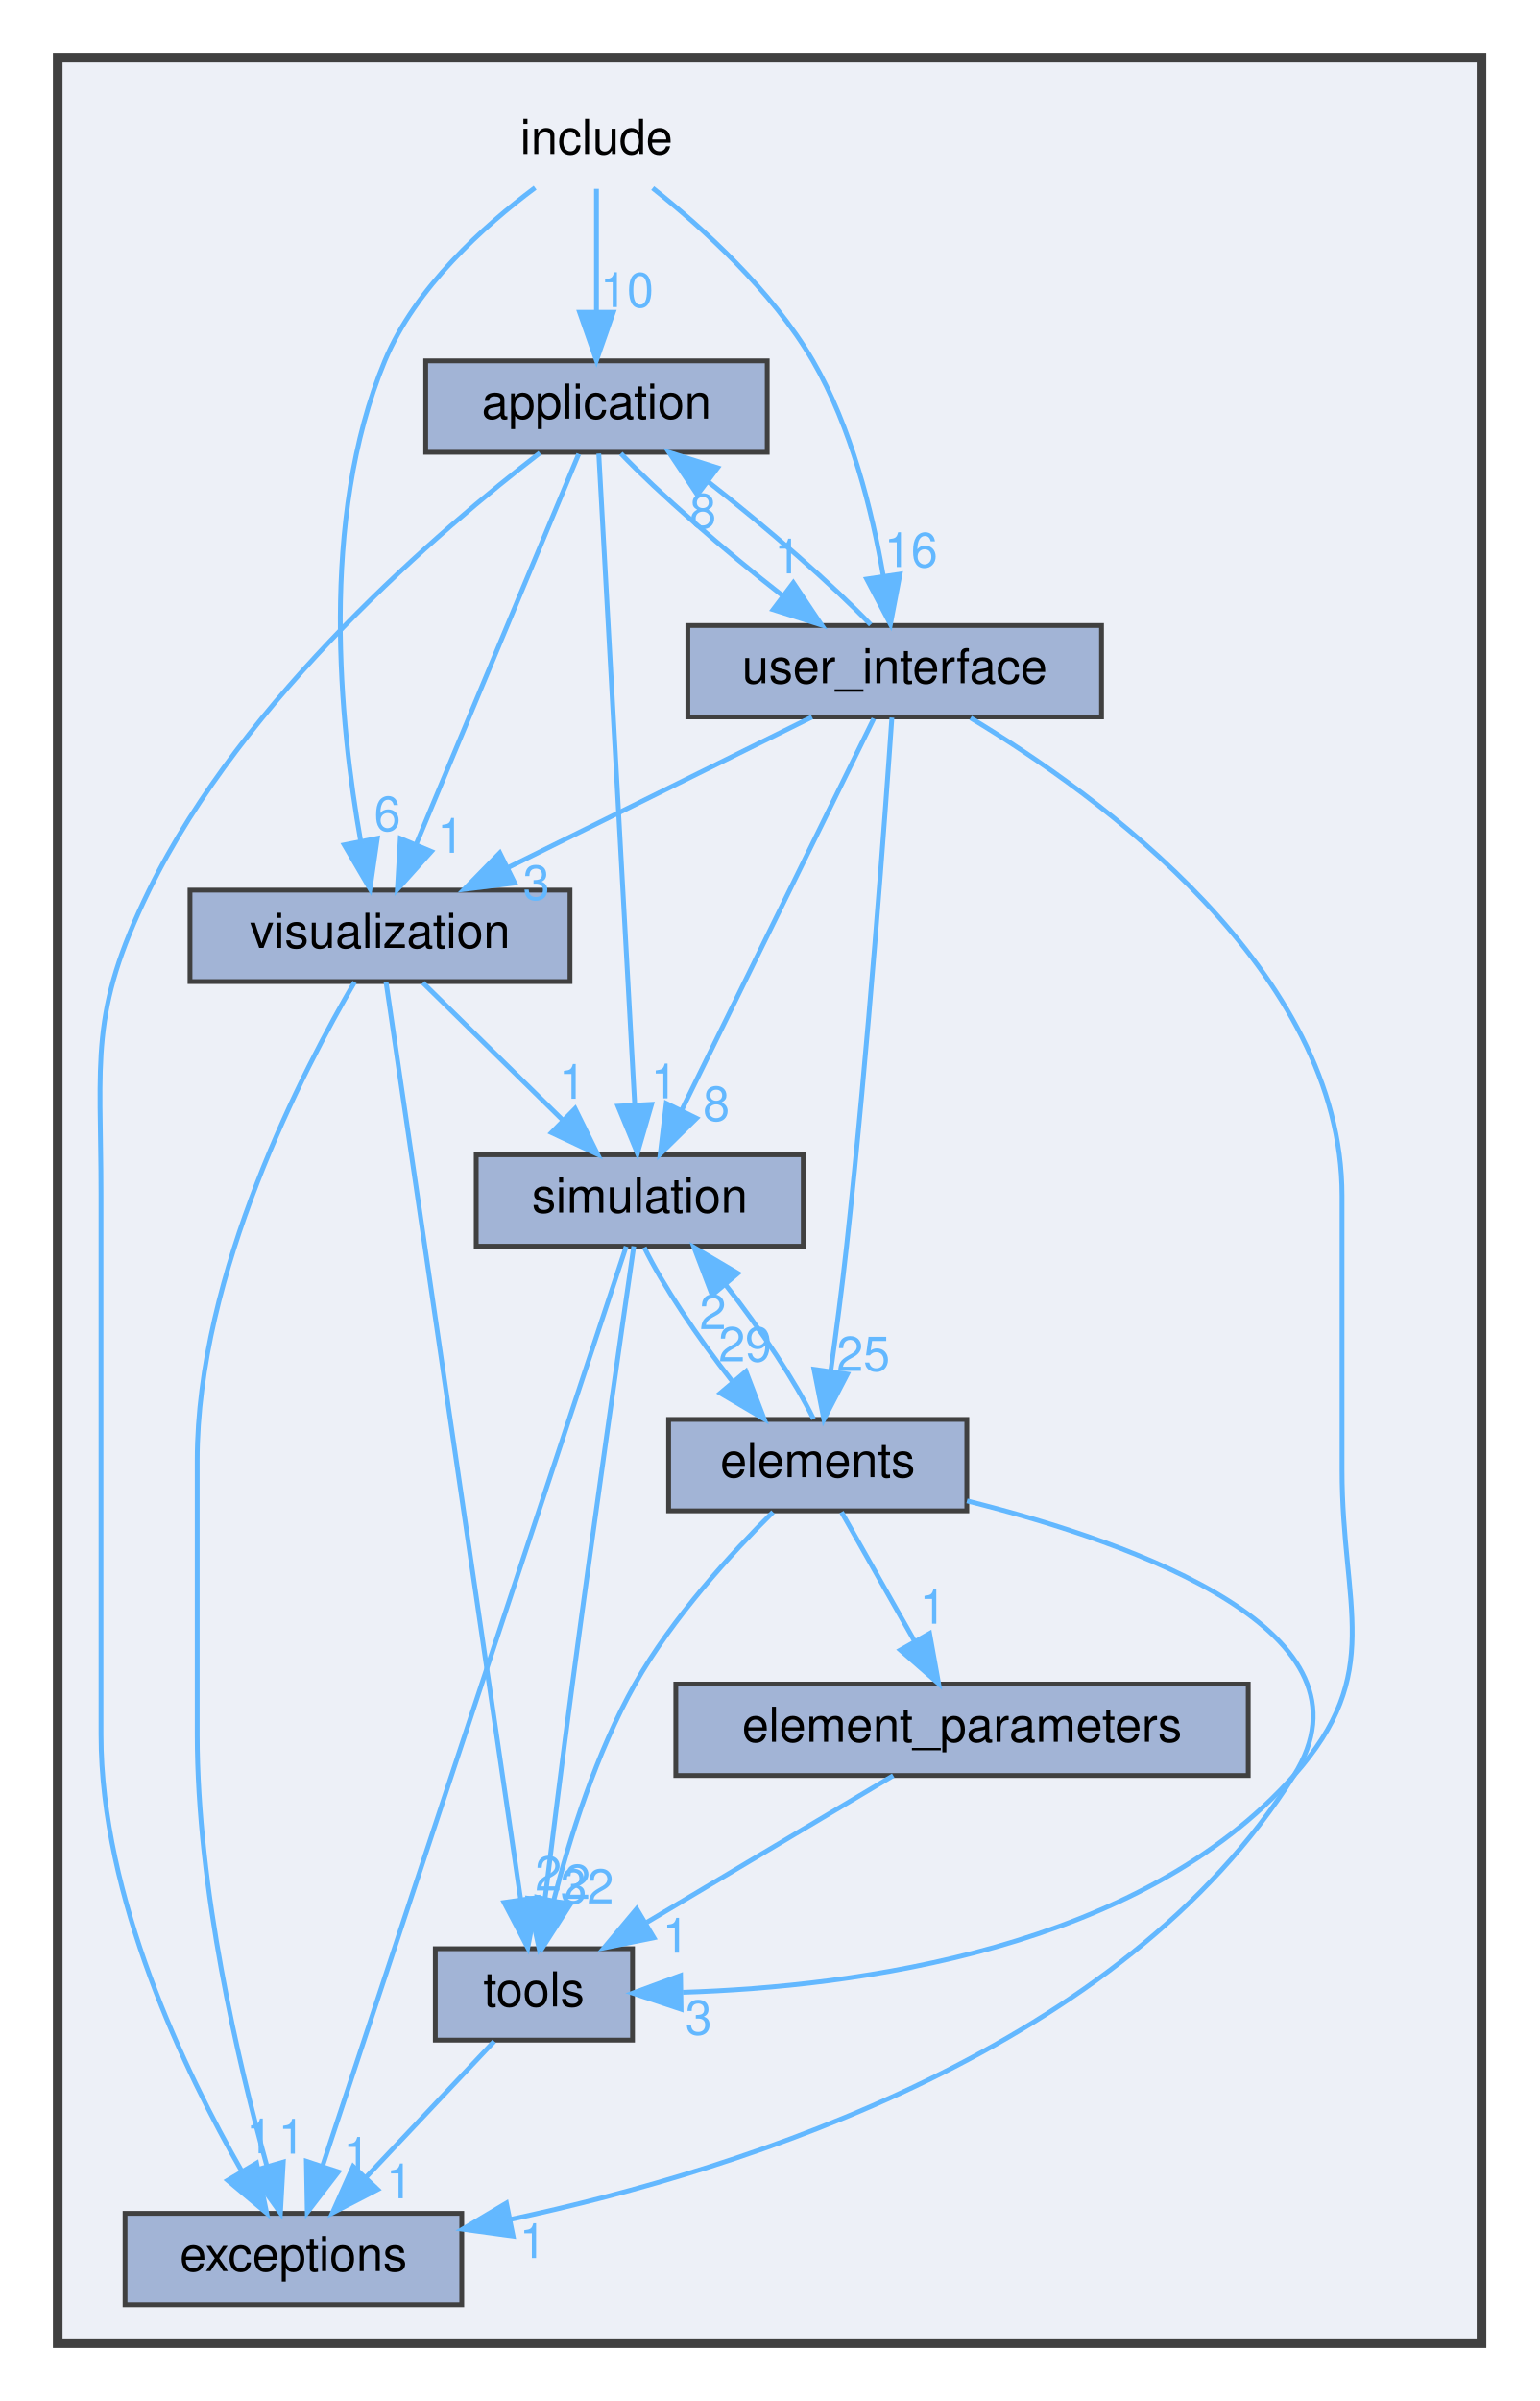
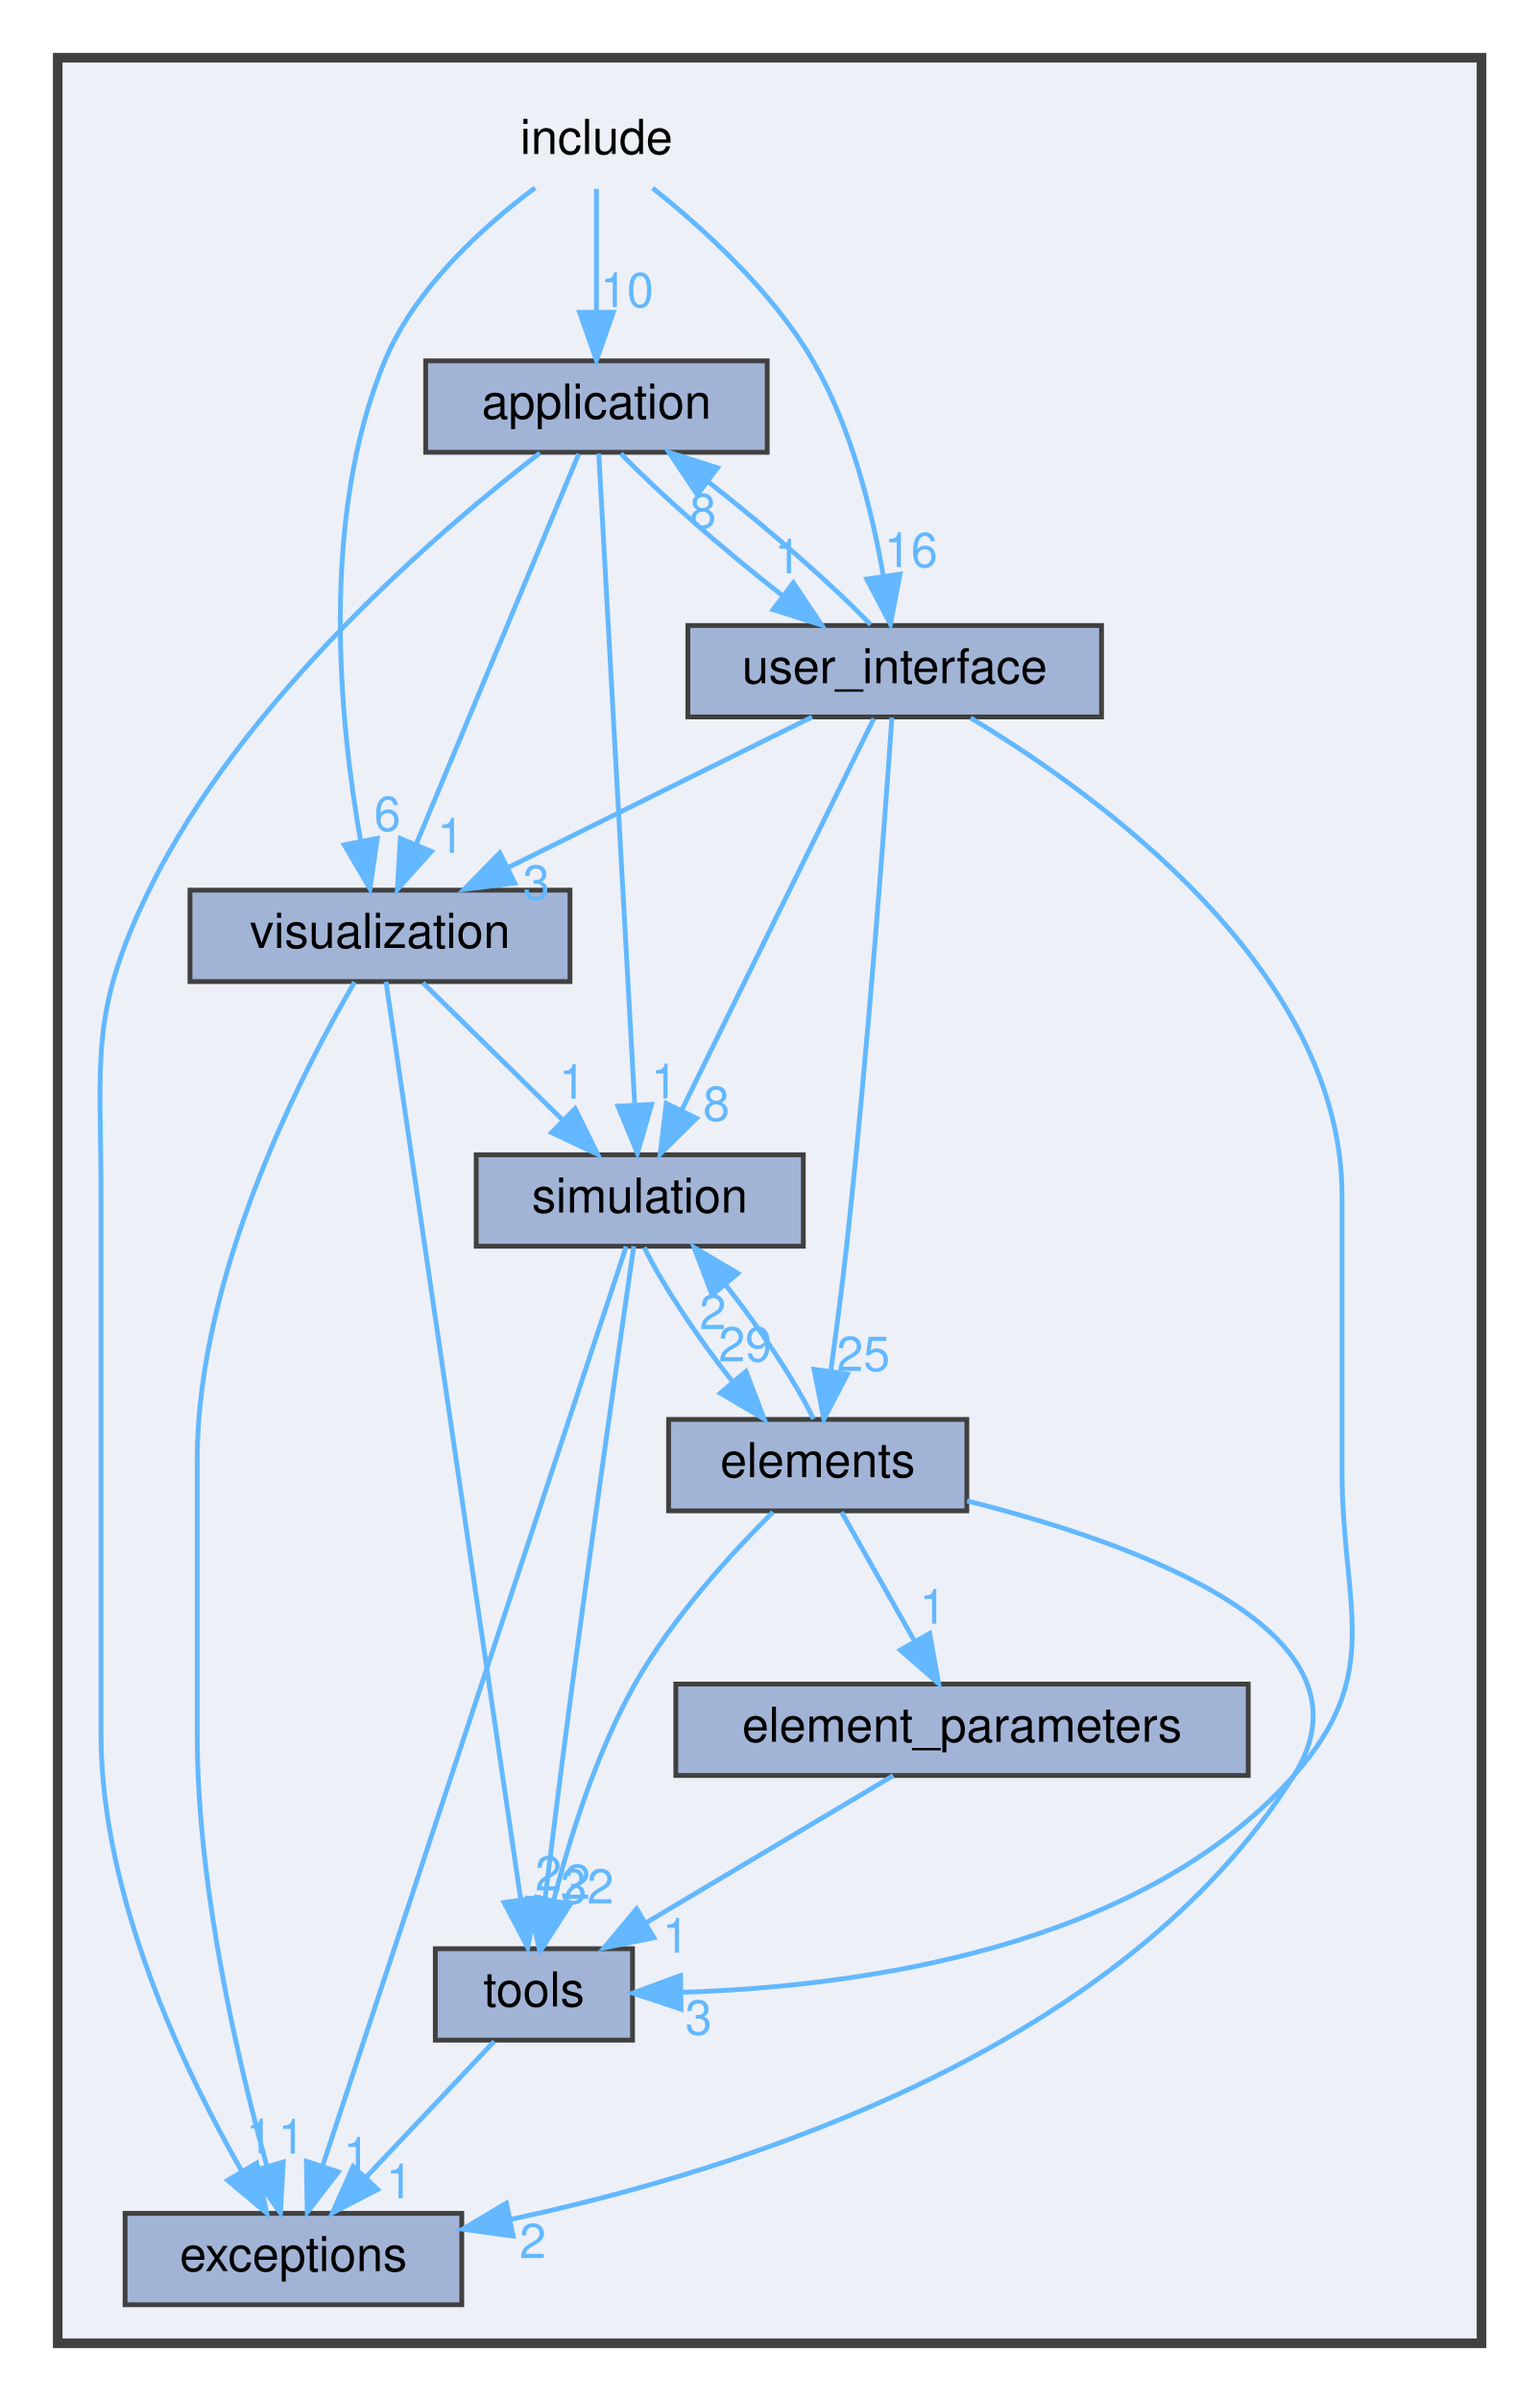
<svg xmlns="http://www.w3.org/2000/svg" xmlns:xlink="http://www.w3.org/1999/xlink" width="320pt" height="499pt" viewBox="0.00 0.00 320.00 499.00">
  <g id="graph0" class="graph" transform="scale(1 1) rotate(0) translate(4 495)">
    <g id="clust1" class="cluster">
      <g id="a_clust1">
        <a xlink:href="dir_d44c64559bbebec7f509842c48db8b23.html" target="_top">
          <polygon fill="#edf0f7" stroke="#404040" stroke-width="2" points="8,-8 8,-483 304,-483 304,-8 8,-8" />
        </a>
      </g>
    </g>
    <g id="node1" class="node">
      <text text-anchor="middle" x="120" y="-463" font-family="Helvetica,sans-Serif" font-size="10.00">include</text>
    </g>
    <g id="node2" class="node">
      <g id="a_node2">
        <a xlink:href="dir_0905a5bd6d6fe3014f1bc7b1fd731555.html" target="_top" xlink:title="application">
          <polygon fill="#a2b4d6" stroke="#404040" points="155.5,-420 84.5,-420 84.5,-401 155.5,-401 155.5,-420" />
          <text text-anchor="middle" x="120" y="-408" font-family="Helvetica,sans-Serif" font-size="10.00">application</text>
        </a>
      </g>
    </g>
    <g id="edge1" class="edge">
      <g id="a_edge1">
        <a xlink:href="dir_000010_000000.html" target="_top">
          <path fill="none" stroke="#63b8ff" d="M120,-455.75C120,-448.8 120,-438.85 120,-430.13" />
          <polygon fill="#63b8ff" stroke="#63b8ff" points="123.5,-430.09 120,-420.09 116.5,-430.09 123.5,-430.09" />
        </a>
      </g>
      <g id="a_edge1-headlabel">
        <a xlink:href="dir_000010_000000.html" target="_top" xlink:title="10">
          <text text-anchor="middle" x="126.34" y="-431.18" font-family="Helvetica,sans-Serif" font-size="10.00" fill="#63b8ff">10</text>
        </a>
      </g>
    </g>
    <g id="node8" class="node">
      <g id="a_node8">
        <a xlink:href="dir_9b3e4941ecb329a8e4b2e76d4d49b51d.html" target="_top" xlink:title="user_interface">
          <polygon fill="#a2b4d6" stroke="#404040" points="225,-365 139,-365 139,-346 225,-346 225,-365" />
          <text text-anchor="middle" x="182" y="-353" font-family="Helvetica,sans-Serif" font-size="10.00">user_interface</text>
        </a>
      </g>
    </g>
    <g id="edge3" class="edge">
      <g id="a_edge3">
        <a xlink:href="dir_000010_000018.html" target="_top">
          <path fill="none" stroke="#63b8ff" d="M131.69,-455.9C141.94,-447.76 156.5,-434.63 165,-420 172.98,-406.26 177.31,-388.69 179.6,-375.51" />
          <polygon fill="#63b8ff" stroke="#63b8ff" points="183.11,-375.68 181.12,-365.27 176.19,-374.65 183.11,-375.68" />
        </a>
      </g>
      <g id="a_edge3-headlabel">
        <a xlink:href="dir_000010_000018.html" target="_top" xlink:title="16">
          <text text-anchor="middle" x="185.39" y="-377.15" font-family="Helvetica,sans-Serif" font-size="10.00" fill="#63b8ff">16</text>
        </a>
      </g>
    </g>
    <g id="node9" class="node">
      <g id="a_node9">
        <a xlink:href="dir_8d7e0b28499b72c842cf2c1318866710.html" target="_top" xlink:title="visualization">
          <polygon fill="#a2b4d6" stroke="#404040" points="114.5,-310 35.5,-310 35.5,-291 114.5,-291 114.5,-310" />
          <text text-anchor="middle" x="75" y="-298" font-family="Helvetica,sans-Serif" font-size="10.00">visualization</text>
        </a>
      </g>
    </g>
    <g id="edge2" class="edge">
      <g id="a_edge2">
        <a xlink:href="dir_000010_000020.html" target="_top">
          <path fill="none" stroke="#63b8ff" d="M107.25,-455.98C96.66,-448.08 82.34,-435.25 76,-420 62.29,-387.04 66.71,-344.32 70.98,-320.21" />
          <polygon fill="#63b8ff" stroke="#63b8ff" points="74.44,-320.76 72.92,-310.27 67.57,-319.41 74.44,-320.76" />
        </a>
      </g>
      <g id="a_edge2-headlabel">
        <a xlink:href="dir_000010_000020.html" target="_top" xlink:title="6">
          <text text-anchor="middle" x="76.53" y="-322.33" font-family="Helvetica,sans-Serif" font-size="10.00" fill="#63b8ff">6</text>
        </a>
      </g>
    </g>
    <g id="node5" class="node">
      <g id="a_node5">
        <a xlink:href="dir_06ec884a0825782b323e4577406ae7aa.html" target="_top" xlink:title="exceptions">
          <polygon fill="#a2b4d6" stroke="#404040" points="92,-35 22,-35 22,-16 92,-16 92,-35" />
          <text text-anchor="middle" x="57" y="-23" font-family="Helvetica,sans-Serif" font-size="10.00">exceptions</text>
        </a>
      </g>
    </g>
    <g id="edge4" class="edge">
      <g id="a_edge4">
        <a xlink:href="dir_000000_000006.html" target="_top">
          <path fill="none" stroke="#63b8ff" d="M108.25,-400.87C87.95,-385.26 46.6,-350.16 27,-310 14.47,-284.32 17,-275.07 17,-246.5 17,-246.5 17,-246.5 17,-134.5 17,-100.67 34.47,-64.38 46.32,-43.66" />
          <polygon fill="#63b8ff" stroke="#63b8ff" points="49.34,-45.44 51.44,-35.06 43.32,-41.86 49.34,-45.44" />
        </a>
      </g>
      <g id="a_edge4-headlabel">
        <a xlink:href="dir_000000_000006.html" target="_top" xlink:title="1">
          <text text-anchor="middle" x="49.94" y="-47.48" font-family="Helvetica,sans-Serif" font-size="10.00" fill="#63b8ff">1</text>
        </a>
      </g>
    </g>
    <g id="node6" class="node">
      <g id="a_node6">
        <a xlink:href="dir_5b4f22f4782ab9e132490b62f43f6146.html" target="_top" xlink:title="simulation">
          <polygon fill="#a2b4d6" stroke="#404040" points="163,-255 95,-255 95,-236 163,-236 163,-255" />
          <text text-anchor="middle" x="129" y="-243" font-family="Helvetica,sans-Serif" font-size="10.00">simulation</text>
        </a>
      </g>
    </g>
    <g id="edge5" class="edge">
      <g id="a_edge5">
        <a xlink:href="dir_000000_000013.html" target="_top">
          <path fill="none" stroke="#63b8ff" d="M120.48,-400.74C121.89,-375.31 125.99,-301.08 127.94,-265.69" />
          <polygon fill="#63b8ff" stroke="#63b8ff" points="131.46,-265.48 128.51,-255.31 124.47,-265.1 131.46,-265.48" />
        </a>
      </g>
      <g id="a_edge5-headlabel">
        <a xlink:href="dir_000000_000013.html" target="_top" xlink:title="1">
          <text text-anchor="middle" x="134.09" y="-266.73" font-family="Helvetica,sans-Serif" font-size="10.00" fill="#63b8ff">1</text>
        </a>
      </g>
    </g>
    <g id="edge7" class="edge">
      <g id="a_edge7">
        <a xlink:href="dir_000000_000018.html" target="_top">
          <path fill="none" stroke="#63b8ff" d="M125.07,-400.75C132.74,-392.72 146.51,-380.67 158.72,-371.18" />
          <polygon fill="#63b8ff" stroke="#63b8ff" points="160.93,-373.89 166.82,-365.09 156.72,-368.3 160.93,-373.89" />
        </a>
      </g>
      <g id="a_edge7-headlabel">
        <a xlink:href="dir_000000_000018.html" target="_top" xlink:title="1">
          <text text-anchor="middle" x="159.76" y="-375.82" font-family="Helvetica,sans-Serif" font-size="10.00" fill="#63b8ff">1</text>
        </a>
      </g>
    </g>
    <g id="edge6" class="edge">
      <g id="a_edge6">
        <a xlink:href="dir_000000_000020.html" target="_top">
          <path fill="none" stroke="#63b8ff" d="M116.32,-400.66C108.96,-383.01 92.33,-343.09 82.56,-319.64" />
          <polygon fill="#63b8ff" stroke="#63b8ff" points="85.68,-318.04 78.61,-310.16 79.22,-320.74 85.68,-318.04" />
        </a>
      </g>
      <g id="a_edge6-headlabel">
        <a xlink:href="dir_000000_000020.html" target="_top" xlink:title="1">
          <text text-anchor="middle" x="89.69" y="-317.77" font-family="Helvetica,sans-Serif" font-size="10.00" fill="#63b8ff">1</text>
        </a>
      </g>
    </g>
    <g id="node3" class="node">
      <g id="a_node3">
        <a xlink:href="dir_f576050f07e2bc15a7f050f73a80137e.html" target="_top" xlink:title="element_parameters">
          <polygon fill="#a2b4d6" stroke="#404040" points="255.5,-145 136.5,-145 136.5,-126 255.5,-126 255.5,-145" />
          <text text-anchor="middle" x="196" y="-133" font-family="Helvetica,sans-Serif" font-size="10.00">element_parameters</text>
        </a>
      </g>
    </g>
    <g id="node7" class="node">
      <g id="a_node7">
        <a xlink:href="dir_db22b1395f615d1428e10e22469fe87b.html" target="_top" xlink:title="tools">
          <polygon fill="#a2b4d6" stroke="#404040" points="127.5,-90 86.5,-90 86.5,-71 127.5,-71 127.5,-90" />
          <text text-anchor="middle" x="107" y="-78" font-family="Helvetica,sans-Serif" font-size="10.00">tools</text>
        </a>
      </g>
    </g>
    <g id="edge8" class="edge">
      <g id="a_edge8">
        <a xlink:href="dir_000002_000016.html" target="_top">
          <path fill="none" stroke="#63b8ff" d="M181.7,-125.98C167.9,-117.77 146.76,-105.18 130.49,-95.49" />
          <polygon fill="#63b8ff" stroke="#63b8ff" points="131.94,-92.28 121.56,-90.17 128.36,-98.29 131.94,-92.28" />
        </a>
      </g>
      <g id="a_edge8-headlabel">
        <a xlink:href="dir_000002_000016.html" target="_top" xlink:title="1">
          <text text-anchor="middle" x="136.48" y="-89.18" font-family="Helvetica,sans-Serif" font-size="10.00" fill="#63b8ff">1</text>
        </a>
      </g>
    </g>
    <g id="node4" class="node">
      <g id="a_node4">
        <a xlink:href="dir_5cf46d5786cc9ec242e3a7a980f190c8.html" target="_top" xlink:title="elements">
          <polygon fill="#a2b4d6" stroke="#404040" points="197,-200 135,-200 135,-181 197,-181 197,-200" />
          <text text-anchor="middle" x="166" y="-188" font-family="Helvetica,sans-Serif" font-size="10.00">elements</text>
        </a>
      </g>
    </g>
    <g id="edge12" class="edge">
      <g id="a_edge12">
        <a xlink:href="dir_000004_000002.html" target="_top">
          <path fill="none" stroke="#63b8ff" d="M170.95,-180.75C175.06,-173.49 181.03,-162.95 186.1,-153.98" />
          <polygon fill="#63b8ff" stroke="#63b8ff" points="189.26,-155.52 191.14,-145.09 183.17,-152.07 189.26,-155.52" />
        </a>
      </g>
      <g id="a_edge12-headlabel">
        <a xlink:href="dir_000004_000002.html" target="_top" xlink:title="1">
          <text text-anchor="middle" x="189.96" y="-157.54" font-family="Helvetica,sans-Serif" font-size="10.00" fill="#63b8ff">1</text>
        </a>
      </g>
    </g>
    <g id="edge9" class="edge">
      <g id="a_edge9">
        <a xlink:href="dir_000004_000006.html" target="_top">
          <path fill="none" stroke="#63b8ff" d="M197.03,-183.07C232.6,-174.16 283.72,-155.71 265,-126 229.36,-69.44 151.71,-44.33 102.02,-33.71" />
          <polygon fill="#63b8ff" stroke="#63b8ff" points="102.67,-30.27 92.17,-31.71 101.28,-37.13 102.67,-30.27" />
        </a>
      </g>
      <g id="a_edge9-headlabel">
-         <a xlink:href="dir_000004_000006.html" target="_top" xlink:title="1">
-           <text text-anchor="middle" x="106.76" y="-25.7" font-family="Helvetica,sans-Serif" font-size="10.00" fill="#63b8ff">1</text>
+         <a xlink:href="dir_000004_000006.html" target="_top" xlink:title="2">
+           <text text-anchor="middle" x="106.76" y="-25.7" font-family="Helvetica,sans-Serif" font-size="10.00" fill="#63b8ff">2</text>
        </a>
      </g>
    </g>
    <g id="edge10" class="edge">
      <g id="a_edge10">
        <a xlink:href="dir_000004_000013.html" target="_top">
          <path fill="none" stroke="#63b8ff" d="M165.13,-200.09C161.53,-207.6 154.16,-218.72 146.86,-227.96" />
          <polygon fill="#63b8ff" stroke="#63b8ff" points="144.05,-225.85 140.28,-235.75 149.4,-230.37 144.05,-225.85" />
        </a>
      </g>
      <g id="a_edge10-headlabel">
        <a xlink:href="dir_000004_000013.html" target="_top" xlink:title="2">
          <text text-anchor="middle" x="144.2" y="-218.77" font-family="Helvetica,sans-Serif" font-size="10.00" fill="#63b8ff">2</text>
        </a>
      </g>
    </g>
    <g id="edge11" class="edge">
      <g id="a_edge11">
        <a xlink:href="dir_000004_000016.html" target="_top">
          <path fill="none" stroke="#63b8ff" d="M156.7,-180.75C148.19,-172.31 135.78,-158.81 128,-145 119.98,-130.77 114.44,-113.02 111.07,-99.9" />
          <polygon fill="#63b8ff" stroke="#63b8ff" points="114.47,-99.07 108.74,-90.15 107.66,-100.69 114.47,-99.07" />
        </a>
      </g>
      <g id="a_edge11-headlabel">
        <a xlink:href="dir_000004_000016.html" target="_top" xlink:title="32">
          <text text-anchor="middle" x="118.06" y="-99.4" font-family="Helvetica,sans-Serif" font-size="10.00" fill="#63b8ff">32</text>
        </a>
      </g>
    </g>
    <g id="edge14" class="edge">
      <g id="a_edge14">
        <a xlink:href="dir_000013_000004.html" target="_top">
          <path fill="none" stroke="#63b8ff" d="M129.94,-235.75C133.6,-228.18 141,-217.05 148.3,-207.84" />
          <polygon fill="#63b8ff" stroke="#63b8ff" points="151.08,-209.98 154.87,-200.09 145.74,-205.46 151.08,-209.98" />
        </a>
      </g>
      <g id="a_edge14-headlabel">
        <a xlink:href="dir_000013_000004.html" target="_top" xlink:title="29">
          <text text-anchor="middle" x="150.92" y="-212.06" font-family="Helvetica,sans-Serif" font-size="10.00" fill="#63b8ff">29</text>
        </a>
      </g>
    </g>
    <g id="edge13" class="edge">
      <g id="a_edge13">
        <a xlink:href="dir_000013_000006.html" target="_top">
          <path fill="none" stroke="#63b8ff" d="M126.18,-235.95C115.56,-203.81 77.88,-89.72 63.05,-44.83" />
          <polygon fill="#63b8ff" stroke="#63b8ff" points="66.34,-43.62 59.88,-35.22 59.69,-45.82 66.34,-43.62" />
        </a>
      </g>
      <g id="a_edge13-headlabel">
        <a xlink:href="dir_000013_000006.html" target="_top" xlink:title="1">
          <text text-anchor="middle" x="70.16" y="-43.64" font-family="Helvetica,sans-Serif" font-size="10.00" fill="#63b8ff">1</text>
        </a>
      </g>
    </g>
    <g id="edge15" class="edge">
      <g id="a_edge15">
        <a xlink:href="dir_000013_000016.html" target="_top">
          <path fill="none" stroke="#63b8ff" d="M127.76,-235.99C125.27,-218.8 119.5,-178.72 115,-145 113,-129.99 110.86,-112.97 109.3,-100.33" />
          <polygon fill="#63b8ff" stroke="#63b8ff" points="112.74,-99.63 108.05,-90.13 105.79,-100.48 112.74,-99.63" />
        </a>
      </g>
      <g id="a_edge15-headlabel">
        <a xlink:href="dir_000013_000016.html" target="_top" xlink:title="2">
          <text text-anchor="middle" x="116" y="-100.35" font-family="Helvetica,sans-Serif" font-size="10.00" fill="#63b8ff">2</text>
        </a>
      </g>
    </g>
    <g id="edge16" class="edge">
      <g id="a_edge16">
        <a xlink:href="dir_000016_000006.html" target="_top">
          <path fill="none" stroke="#63b8ff" d="M98.74,-70.75C91.54,-63.11 80.89,-51.82 72.15,-42.56" />
          <polygon fill="#63b8ff" stroke="#63b8ff" points="74.51,-39.96 65.1,-35.09 69.42,-44.76 74.51,-39.96" />
        </a>
      </g>
      <g id="a_edge16-headlabel">
        <a xlink:href="dir_000016_000006.html" target="_top" xlink:title="1">
          <text text-anchor="middle" x="79.04" y="-38.13" font-family="Helvetica,sans-Serif" font-size="10.00" fill="#63b8ff">1</text>
        </a>
      </g>
    </g>
    <g id="edge17" class="edge">
      <g id="a_edge17">
        <a xlink:href="dir_000018_000000.html" target="_top">
          <path fill="none" stroke="#63b8ff" d="M177.01,-365.17C169.34,-373.21 155.48,-385.34 143.21,-394.88" />
          <polygon fill="#63b8ff" stroke="#63b8ff" points="140.97,-392.18 135.08,-400.98 145.18,-397.78 140.97,-392.18" />
        </a>
      </g>
      <g id="a_edge17-headlabel">
        <a xlink:href="dir_000018_000000.html" target="_top" xlink:title="8">
          <text text-anchor="middle" x="142.14" y="-385.25" font-family="Helvetica,sans-Serif" font-size="10.00" fill="#63b8ff">8</text>
        </a>
      </g>
    </g>
    <g id="edge19" class="edge">
      <g id="a_edge19">
        <a xlink:href="dir_000018_000004.html" target="_top">
          <path fill="none" stroke="#63b8ff" d="M181.42,-345.86C180.07,-326.28 176.5,-277.05 172,-236 171.07,-227.47 169.82,-218.04 168.71,-210.07" />
          <polygon fill="#63b8ff" stroke="#63b8ff" points="172.16,-209.42 167.28,-200.02 165.23,-210.41 172.16,-209.42" />
        </a>
      </g>
      <g id="a_edge19-headlabel">
        <a xlink:href="dir_000018_000004.html" target="_top" xlink:title="25">
          <text text-anchor="middle" x="175.48" y="-210.08" font-family="Helvetica,sans-Serif" font-size="10.00" fill="#63b8ff">25</text>
        </a>
      </g>
    </g>
    <g id="edge18" class="edge">
      <g id="a_edge18">
        <a xlink:href="dir_000018_000013.html" target="_top">
          <path fill="none" stroke="#63b8ff" d="M177.66,-345.66C168.96,-327.93 149.23,-287.73 137.74,-264.32" />
          <polygon fill="#63b8ff" stroke="#63b8ff" points="140.8,-262.59 133.25,-255.16 134.51,-265.68 140.8,-262.59" />
        </a>
      </g>
      <g id="a_edge18-headlabel">
        <a xlink:href="dir_000018_000013.html" target="_top" xlink:title="8">
          <text text-anchor="middle" x="144.93" y="-262.07" font-family="Helvetica,sans-Serif" font-size="10.00" fill="#63b8ff">8</text>
        </a>
      </g>
    </g>
    <g id="edge21" class="edge">
      <g id="a_edge21">
        <a xlink:href="dir_000018_000016.html" target="_top">
          <path fill="none" stroke="#63b8ff" d="M197.78,-345.79C224.31,-329.85 275,-293.27 275,-246.5 275,-246.5 275,-246.5 275,-189.5 275,-160.93 283.97,-147.36 265,-126 232.93,-89.89 174.08,-82.09 137.96,-80.94" />
          <polygon fill="#63b8ff" stroke="#63b8ff" points="137.59,-77.43 127.53,-80.77 137.48,-84.43 137.59,-77.43" />
        </a>
      </g>
      <g id="a_edge21-headlabel">
        <a xlink:href="dir_000018_000016.html" target="_top" xlink:title="3">
          <text text-anchor="middle" x="141.23" y="-72.15" font-family="Helvetica,sans-Serif" font-size="10.00" fill="#63b8ff">3</text>
        </a>
      </g>
    </g>
    <g id="edge20" class="edge">
      <g id="a_edge20">
        <a xlink:href="dir_000018_000020.html" target="_top">
          <path fill="none" stroke="#63b8ff" d="M164.81,-345.98C147.75,-337.54 121.37,-324.47 101.6,-314.68" />
          <polygon fill="#63b8ff" stroke="#63b8ff" points="103.02,-311.47 92.5,-310.17 99.91,-317.75 103.02,-311.47" />
        </a>
      </g>
      <g id="a_edge20-headlabel">
        <a xlink:href="dir_000018_000020.html" target="_top" xlink:title="3">
          <text text-anchor="middle" x="107.5" y="-308.02" font-family="Helvetica,sans-Serif" font-size="10.00" fill="#63b8ff">3</text>
        </a>
      </g>
    </g>
    <g id="edge22" class="edge">
      <g id="a_edge22">
        <a xlink:href="dir_000020_000006.html" target="_top">
          <path fill="none" stroke="#63b8ff" d="M69.72,-290.9C59.27,-273.07 37,-230.46 37,-191.5 37,-191.5 37,-191.5 37,-134.5 37,-102.51 45.59,-66.07 51.51,-44.75" />
          <polygon fill="#63b8ff" stroke="#63b8ff" points="54.89,-45.66 54.3,-35.08 48.16,-43.71 54.89,-45.66" />
        </a>
      </g>
      <g id="a_edge22-headlabel">
        <a xlink:href="dir_000020_000006.html" target="_top" xlink:title="1">
          <text text-anchor="middle" x="56.62" y="-47.4" font-family="Helvetica,sans-Serif" font-size="10.00" fill="#63b8ff">1</text>
        </a>
      </g>
    </g>
    <g id="edge23" class="edge">
      <g id="a_edge23">
        <a xlink:href="dir_000020_000013.html" target="_top">
          <path fill="none" stroke="#63b8ff" d="M83.92,-290.75C91.78,-283.03 103.43,-271.6 112.92,-262.28" />
          <polygon fill="#63b8ff" stroke="#63b8ff" points="115.56,-264.59 120.25,-255.09 110.66,-259.6 115.56,-264.59" />
        </a>
      </g>
      <g id="a_edge23-headlabel">
        <a xlink:href="dir_000020_000013.html" target="_top" xlink:title="1">
          <text text-anchor="middle" x="114.99" y="-266.64" font-family="Helvetica,sans-Serif" font-size="10.00" fill="#63b8ff">1</text>
        </a>
      </g>
    </g>
    <g id="edge24" class="edge">
      <g id="a_edge24">
        <a xlink:href="dir_000020_000016.html" target="_top">
          <path fill="none" stroke="#63b8ff" d="M76.25,-290.95C80.95,-258.95 97.58,-145.68 104.23,-100.4" />
          <polygon fill="#63b8ff" stroke="#63b8ff" points="107.73,-100.63 105.72,-90.22 100.8,-99.61 107.73,-100.63" />
        </a>
      </g>
      <g id="a_edge24-headlabel">
        <a xlink:href="dir_000020_000016.html" target="_top" xlink:title="2">
          <text text-anchor="middle" x="110.02" y="-102.09" font-family="Helvetica,sans-Serif" font-size="10.00" fill="#63b8ff">2</text>
        </a>
      </g>
    </g>
  </g>
</svg>
